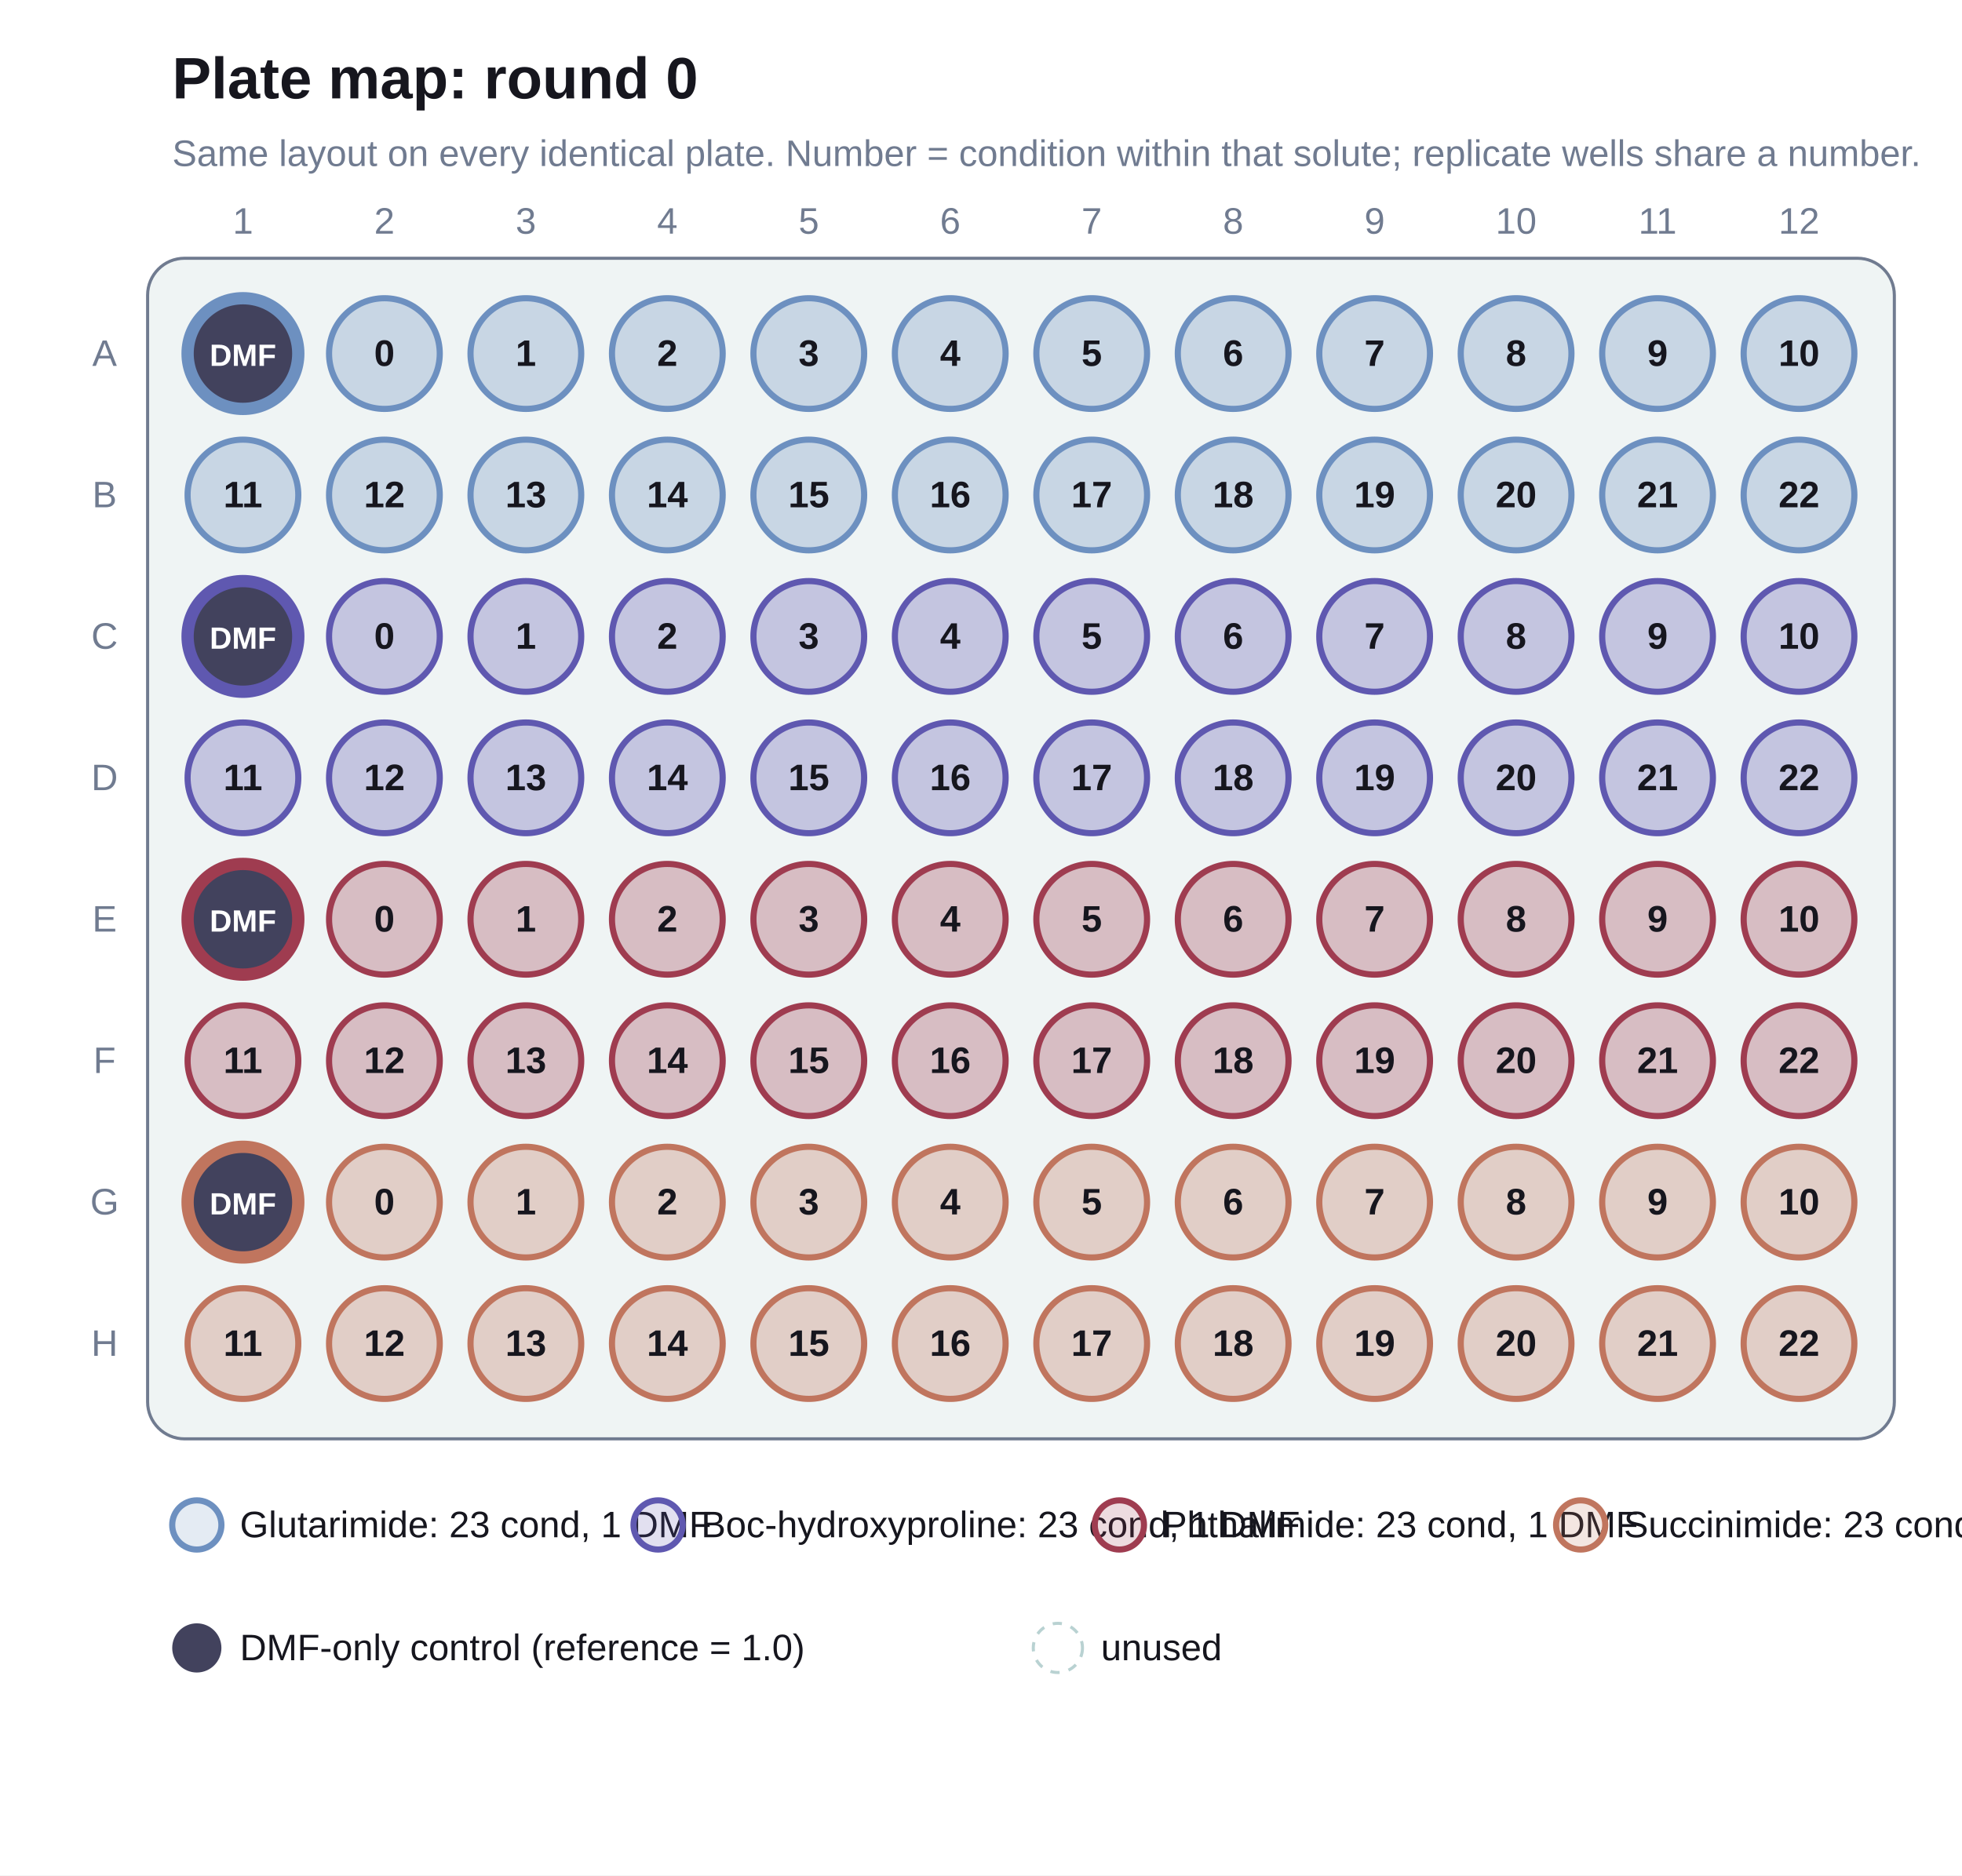
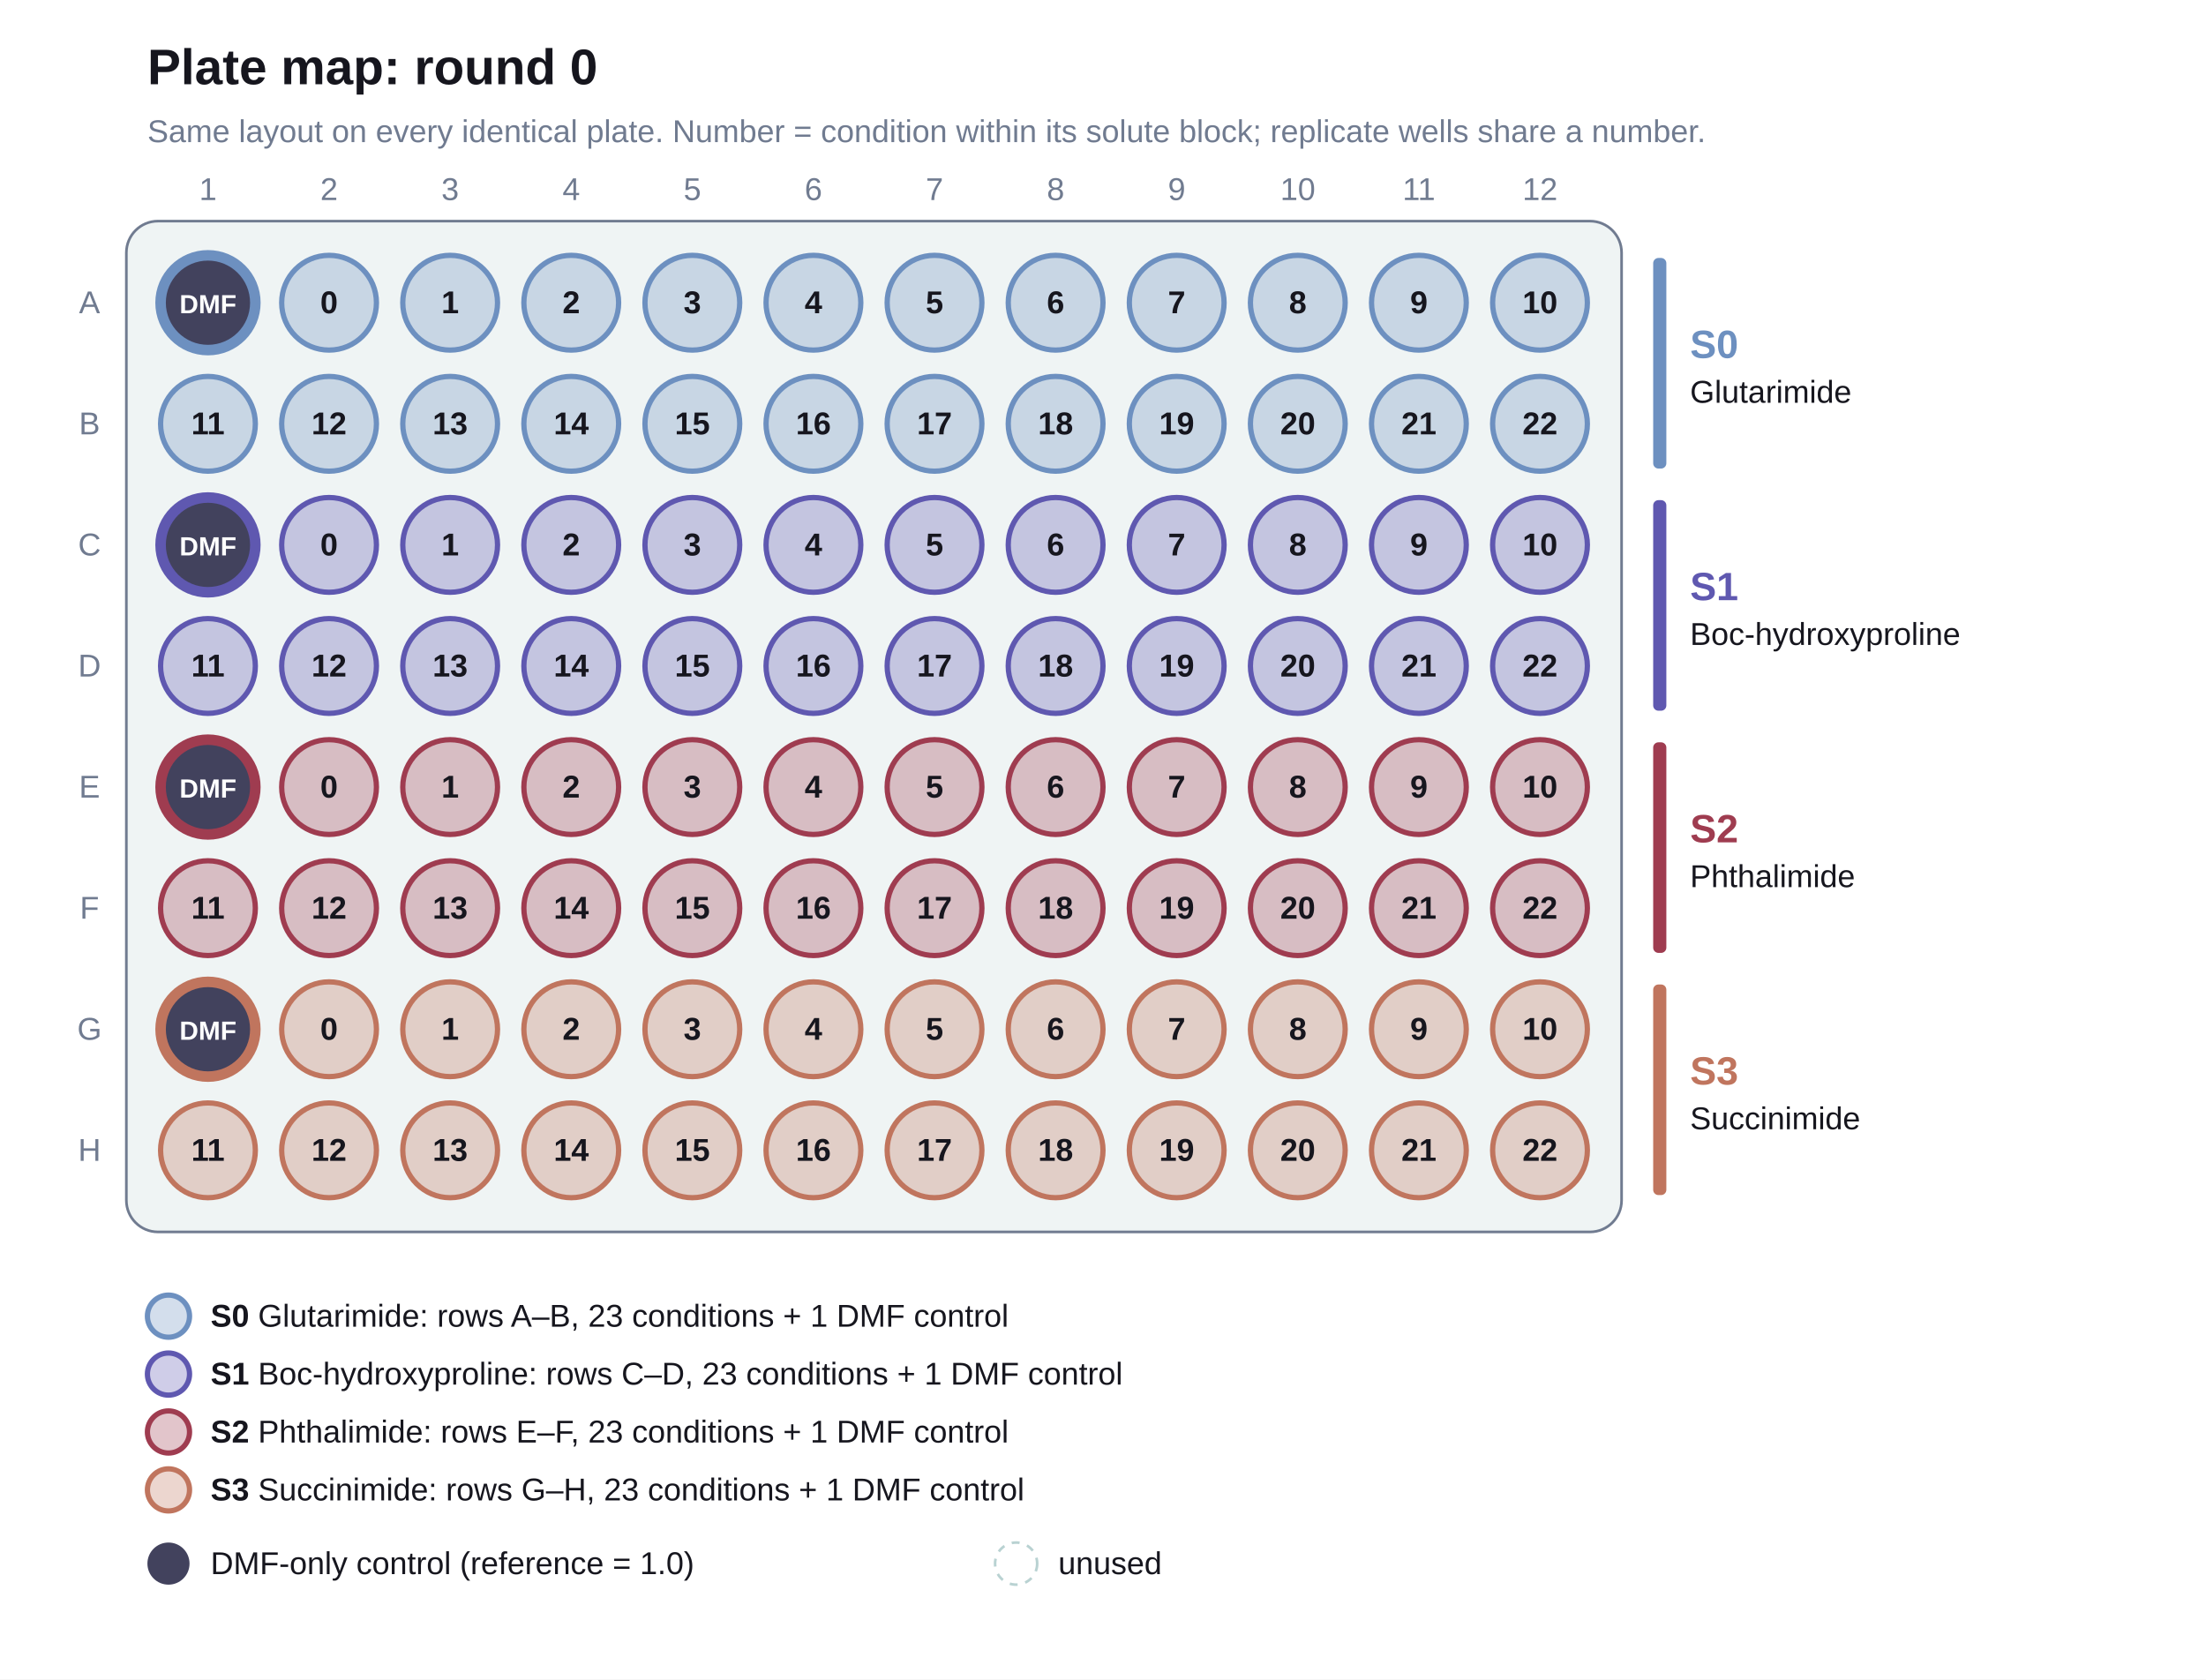
- <svg xmlns="http://www.w3.org/2000/svg" viewBox="0 0 638 610" width="638" height="610" font-family="Arial">
-   <rect width="638" height="610" fill="#fff" />
-   <text x="56" y="32" font-size="19" font-weight="bold" fill="#16161e">Plate map: round 0</text>
-   <text x="56" y="54" font-size="12" fill="#707b90">Same layout on every identical plate. Number = condition within that solute; replicate wells share a number.</text>
+ <svg xmlns="http://www.w3.org/2000/svg" viewBox="0 0 838 638" width="838" height="638" font-family="Arial">
+   <rect width="838" height="638" fill="#ffffff" />
+   <text x="56" y="32" font-size="19" fill="#16161e" text-anchor="start" font-weight="bold">Plate map: round 0</text>
+   <text x="56" y="54" font-size="12" fill="#707b90" text-anchor="start">Same layout on every identical plate. Number = condition within its solute block; replicate wells share a number.</text>
  <rect x="48" y="84" width="568" height="384" rx="12" fill="#eff4f4" stroke="#707b90" />
-   <text x="79.0" y="76" text-anchor="middle" font-size="12" fill="#707b90">1</text>
-   <text x="125.0" y="76" text-anchor="middle" font-size="12" fill="#707b90">2</text>
-   <text x="171.0" y="76" text-anchor="middle" font-size="12" fill="#707b90">3</text>
-   <text x="217.0" y="76" text-anchor="middle" font-size="12" fill="#707b90">4</text>
-   <text x="263.0" y="76" text-anchor="middle" font-size="12" fill="#707b90">5</text>
-   <text x="309.0" y="76" text-anchor="middle" font-size="12" fill="#707b90">6</text>
-   <text x="355.0" y="76" text-anchor="middle" font-size="12" fill="#707b90">7</text>
-   <text x="401.0" y="76" text-anchor="middle" font-size="12" fill="#707b90">8</text>
-   <text x="447.0" y="76" text-anchor="middle" font-size="12" fill="#707b90">9</text>
-   <text x="493.0" y="76" text-anchor="middle" font-size="12" fill="#707b90">10</text>
-   <text x="539.0" y="76" text-anchor="middle" font-size="12" fill="#707b90">11</text>
-   <text x="585.0" y="76" text-anchor="middle" font-size="12" fill="#707b90">12</text>
-   <text x="34" y="119.0" text-anchor="middle" font-size="12" fill="#707b90">A</text>
+   <text x="79.0" y="76" font-size="12" fill="#707b90" text-anchor="middle">1</text>
+   <text x="125.0" y="76" font-size="12" fill="#707b90" text-anchor="middle">2</text>
+   <text x="171.0" y="76" font-size="12" fill="#707b90" text-anchor="middle">3</text>
+   <text x="217.0" y="76" font-size="12" fill="#707b90" text-anchor="middle">4</text>
+   <text x="263.0" y="76" font-size="12" fill="#707b90" text-anchor="middle">5</text>
+   <text x="309.0" y="76" font-size="12" fill="#707b90" text-anchor="middle">6</text>
+   <text x="355.0" y="76" font-size="12" fill="#707b90" text-anchor="middle">7</text>
+   <text x="401.0" y="76" font-size="12" fill="#707b90" text-anchor="middle">8</text>
+   <text x="447.0" y="76" font-size="12" fill="#707b90" text-anchor="middle">9</text>
+   <text x="493.0" y="76" font-size="12" fill="#707b90" text-anchor="middle">10</text>
+   <text x="539.0" y="76" font-size="12" fill="#707b90" text-anchor="middle">11</text>
+   <text x="585.0" y="76" font-size="12" fill="#707b90" text-anchor="middle">12</text>
+   <text x="34" y="119.0" font-size="12" fill="#707b90" text-anchor="middle">A</text>
  <circle cx="79.0" cy="115.0" r="18" fill="#42425d" stroke="#6d90c0" stroke-width="4" />
-   <text x="79.0" y="119.0" text-anchor="middle" font-size="10" font-weight="bold" fill="#fff">DMF</text>
+   <text x="79.0" y="119.0" font-size="10" fill="#ffffff" text-anchor="middle" font-weight="bold">DMF</text>
  <circle cx="125.0" cy="115.0" r="18" fill="#6d90c0" fill-opacity="0.3" stroke="#6d90c0" stroke-width="2" />
-   <text x="125.0" y="119.0" text-anchor="middle" font-size="12" font-weight="bold" fill="#16161e">0</text>
+   <text x="125.0" y="119.0" font-size="12" fill="#16161e" text-anchor="middle" font-weight="bold">0</text>
  <circle cx="171.0" cy="115.0" r="18" fill="#6d90c0" fill-opacity="0.3" stroke="#6d90c0" stroke-width="2" />
-   <text x="171.0" y="119.0" text-anchor="middle" font-size="12" font-weight="bold" fill="#16161e">1</text>
+   <text x="171.0" y="119.0" font-size="12" fill="#16161e" text-anchor="middle" font-weight="bold">1</text>
  <circle cx="217.0" cy="115.0" r="18" fill="#6d90c0" fill-opacity="0.3" stroke="#6d90c0" stroke-width="2" />
-   <text x="217.0" y="119.0" text-anchor="middle" font-size="12" font-weight="bold" fill="#16161e">2</text>
+   <text x="217.0" y="119.0" font-size="12" fill="#16161e" text-anchor="middle" font-weight="bold">2</text>
  <circle cx="263.0" cy="115.0" r="18" fill="#6d90c0" fill-opacity="0.3" stroke="#6d90c0" stroke-width="2" />
-   <text x="263.0" y="119.0" text-anchor="middle" font-size="12" font-weight="bold" fill="#16161e">3</text>
+   <text x="263.0" y="119.0" font-size="12" fill="#16161e" text-anchor="middle" font-weight="bold">3</text>
  <circle cx="309.0" cy="115.0" r="18" fill="#6d90c0" fill-opacity="0.3" stroke="#6d90c0" stroke-width="2" />
-   <text x="309.0" y="119.0" text-anchor="middle" font-size="12" font-weight="bold" fill="#16161e">4</text>
+   <text x="309.0" y="119.0" font-size="12" fill="#16161e" text-anchor="middle" font-weight="bold">4</text>
  <circle cx="355.0" cy="115.0" r="18" fill="#6d90c0" fill-opacity="0.3" stroke="#6d90c0" stroke-width="2" />
-   <text x="355.0" y="119.0" text-anchor="middle" font-size="12" font-weight="bold" fill="#16161e">5</text>
+   <text x="355.0" y="119.0" font-size="12" fill="#16161e" text-anchor="middle" font-weight="bold">5</text>
  <circle cx="401.0" cy="115.0" r="18" fill="#6d90c0" fill-opacity="0.3" stroke="#6d90c0" stroke-width="2" />
-   <text x="401.0" y="119.0" text-anchor="middle" font-size="12" font-weight="bold" fill="#16161e">6</text>
+   <text x="401.0" y="119.0" font-size="12" fill="#16161e" text-anchor="middle" font-weight="bold">6</text>
  <circle cx="447.0" cy="115.0" r="18" fill="#6d90c0" fill-opacity="0.3" stroke="#6d90c0" stroke-width="2" />
-   <text x="447.0" y="119.0" text-anchor="middle" font-size="12" font-weight="bold" fill="#16161e">7</text>
+   <text x="447.0" y="119.0" font-size="12" fill="#16161e" text-anchor="middle" font-weight="bold">7</text>
  <circle cx="493.0" cy="115.0" r="18" fill="#6d90c0" fill-opacity="0.3" stroke="#6d90c0" stroke-width="2" />
-   <text x="493.0" y="119.0" text-anchor="middle" font-size="12" font-weight="bold" fill="#16161e">8</text>
+   <text x="493.0" y="119.0" font-size="12" fill="#16161e" text-anchor="middle" font-weight="bold">8</text>
  <circle cx="539.0" cy="115.0" r="18" fill="#6d90c0" fill-opacity="0.3" stroke="#6d90c0" stroke-width="2" />
-   <text x="539.0" y="119.0" text-anchor="middle" font-size="12" font-weight="bold" fill="#16161e">9</text>
+   <text x="539.0" y="119.0" font-size="12" fill="#16161e" text-anchor="middle" font-weight="bold">9</text>
  <circle cx="585.0" cy="115.0" r="18" fill="#6d90c0" fill-opacity="0.3" stroke="#6d90c0" stroke-width="2" />
-   <text x="585.0" y="119.0" text-anchor="middle" font-size="12" font-weight="bold" fill="#16161e">10</text>
-   <text x="34" y="165.0" text-anchor="middle" font-size="12" fill="#707b90">B</text>
+   <text x="585.0" y="119.0" font-size="12" fill="#16161e" text-anchor="middle" font-weight="bold">10</text>
+   <text x="34" y="165.0" font-size="12" fill="#707b90" text-anchor="middle">B</text>
  <circle cx="79.0" cy="161.0" r="18" fill="#6d90c0" fill-opacity="0.3" stroke="#6d90c0" stroke-width="2" />
-   <text x="79.0" y="165.0" text-anchor="middle" font-size="12" font-weight="bold" fill="#16161e">11</text>
+   <text x="79.0" y="165.0" font-size="12" fill="#16161e" text-anchor="middle" font-weight="bold">11</text>
  <circle cx="125.0" cy="161.0" r="18" fill="#6d90c0" fill-opacity="0.3" stroke="#6d90c0" stroke-width="2" />
-   <text x="125.0" y="165.0" text-anchor="middle" font-size="12" font-weight="bold" fill="#16161e">12</text>
+   <text x="125.0" y="165.0" font-size="12" fill="#16161e" text-anchor="middle" font-weight="bold">12</text>
  <circle cx="171.0" cy="161.0" r="18" fill="#6d90c0" fill-opacity="0.3" stroke="#6d90c0" stroke-width="2" />
-   <text x="171.0" y="165.0" text-anchor="middle" font-size="12" font-weight="bold" fill="#16161e">13</text>
+   <text x="171.0" y="165.0" font-size="12" fill="#16161e" text-anchor="middle" font-weight="bold">13</text>
  <circle cx="217.0" cy="161.0" r="18" fill="#6d90c0" fill-opacity="0.3" stroke="#6d90c0" stroke-width="2" />
-   <text x="217.0" y="165.0" text-anchor="middle" font-size="12" font-weight="bold" fill="#16161e">14</text>
+   <text x="217.0" y="165.0" font-size="12" fill="#16161e" text-anchor="middle" font-weight="bold">14</text>
  <circle cx="263.0" cy="161.0" r="18" fill="#6d90c0" fill-opacity="0.3" stroke="#6d90c0" stroke-width="2" />
-   <text x="263.0" y="165.0" text-anchor="middle" font-size="12" font-weight="bold" fill="#16161e">15</text>
+   <text x="263.0" y="165.0" font-size="12" fill="#16161e" text-anchor="middle" font-weight="bold">15</text>
  <circle cx="309.0" cy="161.0" r="18" fill="#6d90c0" fill-opacity="0.3" stroke="#6d90c0" stroke-width="2" />
-   <text x="309.0" y="165.0" text-anchor="middle" font-size="12" font-weight="bold" fill="#16161e">16</text>
+   <text x="309.0" y="165.0" font-size="12" fill="#16161e" text-anchor="middle" font-weight="bold">16</text>
  <circle cx="355.0" cy="161.0" r="18" fill="#6d90c0" fill-opacity="0.3" stroke="#6d90c0" stroke-width="2" />
-   <text x="355.0" y="165.0" text-anchor="middle" font-size="12" font-weight="bold" fill="#16161e">17</text>
+   <text x="355.0" y="165.0" font-size="12" fill="#16161e" text-anchor="middle" font-weight="bold">17</text>
  <circle cx="401.0" cy="161.0" r="18" fill="#6d90c0" fill-opacity="0.3" stroke="#6d90c0" stroke-width="2" />
-   <text x="401.0" y="165.0" text-anchor="middle" font-size="12" font-weight="bold" fill="#16161e">18</text>
+   <text x="401.0" y="165.0" font-size="12" fill="#16161e" text-anchor="middle" font-weight="bold">18</text>
  <circle cx="447.0" cy="161.0" r="18" fill="#6d90c0" fill-opacity="0.3" stroke="#6d90c0" stroke-width="2" />
-   <text x="447.0" y="165.0" text-anchor="middle" font-size="12" font-weight="bold" fill="#16161e">19</text>
+   <text x="447.0" y="165.0" font-size="12" fill="#16161e" text-anchor="middle" font-weight="bold">19</text>
  <circle cx="493.0" cy="161.0" r="18" fill="#6d90c0" fill-opacity="0.3" stroke="#6d90c0" stroke-width="2" />
-   <text x="493.0" y="165.0" text-anchor="middle" font-size="12" font-weight="bold" fill="#16161e">20</text>
+   <text x="493.0" y="165.0" font-size="12" fill="#16161e" text-anchor="middle" font-weight="bold">20</text>
  <circle cx="539.0" cy="161.0" r="18" fill="#6d90c0" fill-opacity="0.3" stroke="#6d90c0" stroke-width="2" />
-   <text x="539.0" y="165.0" text-anchor="middle" font-size="12" font-weight="bold" fill="#16161e">21</text>
+   <text x="539.0" y="165.0" font-size="12" fill="#16161e" text-anchor="middle" font-weight="bold">21</text>
  <circle cx="585.0" cy="161.0" r="18" fill="#6d90c0" fill-opacity="0.3" stroke="#6d90c0" stroke-width="2" />
-   <text x="585.0" y="165.0" text-anchor="middle" font-size="12" font-weight="bold" fill="#16161e">22</text>
-   <text x="34" y="211.0" text-anchor="middle" font-size="12" fill="#707b90">C</text>
+   <text x="585.0" y="165.0" font-size="12" fill="#16161e" text-anchor="middle" font-weight="bold">22</text>
+   <text x="34" y="211.0" font-size="12" fill="#707b90" text-anchor="middle">C</text>
  <circle cx="79.0" cy="207.0" r="18" fill="#42425d" stroke="#5f58b0" stroke-width="4" />
-   <text x="79.0" y="211.0" text-anchor="middle" font-size="10" font-weight="bold" fill="#fff">DMF</text>
+   <text x="79.0" y="211.0" font-size="10" fill="#ffffff" text-anchor="middle" font-weight="bold">DMF</text>
  <circle cx="125.0" cy="207.0" r="18" fill="#5f58b0" fill-opacity="0.3" stroke="#5f58b0" stroke-width="2" />
-   <text x="125.0" y="211.0" text-anchor="middle" font-size="12" font-weight="bold" fill="#16161e">0</text>
+   <text x="125.0" y="211.0" font-size="12" fill="#16161e" text-anchor="middle" font-weight="bold">0</text>
  <circle cx="171.0" cy="207.0" r="18" fill="#5f58b0" fill-opacity="0.3" stroke="#5f58b0" stroke-width="2" />
-   <text x="171.0" y="211.0" text-anchor="middle" font-size="12" font-weight="bold" fill="#16161e">1</text>
+   <text x="171.0" y="211.0" font-size="12" fill="#16161e" text-anchor="middle" font-weight="bold">1</text>
  <circle cx="217.0" cy="207.0" r="18" fill="#5f58b0" fill-opacity="0.3" stroke="#5f58b0" stroke-width="2" />
-   <text x="217.0" y="211.0" text-anchor="middle" font-size="12" font-weight="bold" fill="#16161e">2</text>
+   <text x="217.0" y="211.0" font-size="12" fill="#16161e" text-anchor="middle" font-weight="bold">2</text>
  <circle cx="263.0" cy="207.0" r="18" fill="#5f58b0" fill-opacity="0.3" stroke="#5f58b0" stroke-width="2" />
-   <text x="263.0" y="211.0" text-anchor="middle" font-size="12" font-weight="bold" fill="#16161e">3</text>
+   <text x="263.0" y="211.0" font-size="12" fill="#16161e" text-anchor="middle" font-weight="bold">3</text>
  <circle cx="309.0" cy="207.0" r="18" fill="#5f58b0" fill-opacity="0.3" stroke="#5f58b0" stroke-width="2" />
-   <text x="309.0" y="211.0" text-anchor="middle" font-size="12" font-weight="bold" fill="#16161e">4</text>
+   <text x="309.0" y="211.0" font-size="12" fill="#16161e" text-anchor="middle" font-weight="bold">4</text>
  <circle cx="355.0" cy="207.0" r="18" fill="#5f58b0" fill-opacity="0.3" stroke="#5f58b0" stroke-width="2" />
-   <text x="355.0" y="211.0" text-anchor="middle" font-size="12" font-weight="bold" fill="#16161e">5</text>
+   <text x="355.0" y="211.0" font-size="12" fill="#16161e" text-anchor="middle" font-weight="bold">5</text>
  <circle cx="401.0" cy="207.0" r="18" fill="#5f58b0" fill-opacity="0.3" stroke="#5f58b0" stroke-width="2" />
-   <text x="401.0" y="211.0" text-anchor="middle" font-size="12" font-weight="bold" fill="#16161e">6</text>
+   <text x="401.0" y="211.0" font-size="12" fill="#16161e" text-anchor="middle" font-weight="bold">6</text>
  <circle cx="447.0" cy="207.0" r="18" fill="#5f58b0" fill-opacity="0.3" stroke="#5f58b0" stroke-width="2" />
-   <text x="447.0" y="211.0" text-anchor="middle" font-size="12" font-weight="bold" fill="#16161e">7</text>
+   <text x="447.0" y="211.0" font-size="12" fill="#16161e" text-anchor="middle" font-weight="bold">7</text>
  <circle cx="493.0" cy="207.0" r="18" fill="#5f58b0" fill-opacity="0.3" stroke="#5f58b0" stroke-width="2" />
-   <text x="493.0" y="211.0" text-anchor="middle" font-size="12" font-weight="bold" fill="#16161e">8</text>
+   <text x="493.0" y="211.0" font-size="12" fill="#16161e" text-anchor="middle" font-weight="bold">8</text>
  <circle cx="539.0" cy="207.0" r="18" fill="#5f58b0" fill-opacity="0.3" stroke="#5f58b0" stroke-width="2" />
-   <text x="539.0" y="211.0" text-anchor="middle" font-size="12" font-weight="bold" fill="#16161e">9</text>
+   <text x="539.0" y="211.0" font-size="12" fill="#16161e" text-anchor="middle" font-weight="bold">9</text>
  <circle cx="585.0" cy="207.0" r="18" fill="#5f58b0" fill-opacity="0.3" stroke="#5f58b0" stroke-width="2" />
-   <text x="585.0" y="211.0" text-anchor="middle" font-size="12" font-weight="bold" fill="#16161e">10</text>
-   <text x="34" y="257.0" text-anchor="middle" font-size="12" fill="#707b90">D</text>
+   <text x="585.0" y="211.0" font-size="12" fill="#16161e" text-anchor="middle" font-weight="bold">10</text>
+   <text x="34" y="257.0" font-size="12" fill="#707b90" text-anchor="middle">D</text>
  <circle cx="79.0" cy="253.0" r="18" fill="#5f58b0" fill-opacity="0.3" stroke="#5f58b0" stroke-width="2" />
-   <text x="79.0" y="257.0" text-anchor="middle" font-size="12" font-weight="bold" fill="#16161e">11</text>
+   <text x="79.0" y="257.0" font-size="12" fill="#16161e" text-anchor="middle" font-weight="bold">11</text>
  <circle cx="125.0" cy="253.0" r="18" fill="#5f58b0" fill-opacity="0.3" stroke="#5f58b0" stroke-width="2" />
-   <text x="125.0" y="257.0" text-anchor="middle" font-size="12" font-weight="bold" fill="#16161e">12</text>
+   <text x="125.0" y="257.0" font-size="12" fill="#16161e" text-anchor="middle" font-weight="bold">12</text>
  <circle cx="171.0" cy="253.0" r="18" fill="#5f58b0" fill-opacity="0.3" stroke="#5f58b0" stroke-width="2" />
-   <text x="171.0" y="257.0" text-anchor="middle" font-size="12" font-weight="bold" fill="#16161e">13</text>
+   <text x="171.0" y="257.0" font-size="12" fill="#16161e" text-anchor="middle" font-weight="bold">13</text>
  <circle cx="217.0" cy="253.0" r="18" fill="#5f58b0" fill-opacity="0.3" stroke="#5f58b0" stroke-width="2" />
-   <text x="217.0" y="257.0" text-anchor="middle" font-size="12" font-weight="bold" fill="#16161e">14</text>
+   <text x="217.0" y="257.0" font-size="12" fill="#16161e" text-anchor="middle" font-weight="bold">14</text>
  <circle cx="263.0" cy="253.0" r="18" fill="#5f58b0" fill-opacity="0.3" stroke="#5f58b0" stroke-width="2" />
-   <text x="263.0" y="257.0" text-anchor="middle" font-size="12" font-weight="bold" fill="#16161e">15</text>
+   <text x="263.0" y="257.0" font-size="12" fill="#16161e" text-anchor="middle" font-weight="bold">15</text>
  <circle cx="309.0" cy="253.0" r="18" fill="#5f58b0" fill-opacity="0.3" stroke="#5f58b0" stroke-width="2" />
-   <text x="309.0" y="257.0" text-anchor="middle" font-size="12" font-weight="bold" fill="#16161e">16</text>
+   <text x="309.0" y="257.0" font-size="12" fill="#16161e" text-anchor="middle" font-weight="bold">16</text>
  <circle cx="355.0" cy="253.0" r="18" fill="#5f58b0" fill-opacity="0.3" stroke="#5f58b0" stroke-width="2" />
-   <text x="355.0" y="257.0" text-anchor="middle" font-size="12" font-weight="bold" fill="#16161e">17</text>
+   <text x="355.0" y="257.0" font-size="12" fill="#16161e" text-anchor="middle" font-weight="bold">17</text>
  <circle cx="401.0" cy="253.0" r="18" fill="#5f58b0" fill-opacity="0.3" stroke="#5f58b0" stroke-width="2" />
-   <text x="401.0" y="257.0" text-anchor="middle" font-size="12" font-weight="bold" fill="#16161e">18</text>
+   <text x="401.0" y="257.0" font-size="12" fill="#16161e" text-anchor="middle" font-weight="bold">18</text>
  <circle cx="447.0" cy="253.0" r="18" fill="#5f58b0" fill-opacity="0.3" stroke="#5f58b0" stroke-width="2" />
-   <text x="447.0" y="257.0" text-anchor="middle" font-size="12" font-weight="bold" fill="#16161e">19</text>
+   <text x="447.0" y="257.0" font-size="12" fill="#16161e" text-anchor="middle" font-weight="bold">19</text>
  <circle cx="493.0" cy="253.0" r="18" fill="#5f58b0" fill-opacity="0.3" stroke="#5f58b0" stroke-width="2" />
-   <text x="493.0" y="257.0" text-anchor="middle" font-size="12" font-weight="bold" fill="#16161e">20</text>
+   <text x="493.0" y="257.0" font-size="12" fill="#16161e" text-anchor="middle" font-weight="bold">20</text>
  <circle cx="539.0" cy="253.0" r="18" fill="#5f58b0" fill-opacity="0.3" stroke="#5f58b0" stroke-width="2" />
-   <text x="539.0" y="257.0" text-anchor="middle" font-size="12" font-weight="bold" fill="#16161e">21</text>
+   <text x="539.0" y="257.0" font-size="12" fill="#16161e" text-anchor="middle" font-weight="bold">21</text>
  <circle cx="585.0" cy="253.0" r="18" fill="#5f58b0" fill-opacity="0.3" stroke="#5f58b0" stroke-width="2" />
-   <text x="585.0" y="257.0" text-anchor="middle" font-size="12" font-weight="bold" fill="#16161e">22</text>
-   <text x="34" y="303.0" text-anchor="middle" font-size="12" fill="#707b90">E</text>
+   <text x="585.0" y="257.0" font-size="12" fill="#16161e" text-anchor="middle" font-weight="bold">22</text>
+   <text x="34" y="303.0" font-size="12" fill="#707b90" text-anchor="middle">E</text>
  <circle cx="79.0" cy="299.0" r="18" fill="#42425d" stroke="#9f3c50" stroke-width="4" />
-   <text x="79.0" y="303.0" text-anchor="middle" font-size="10" font-weight="bold" fill="#fff">DMF</text>
+   <text x="79.0" y="303.0" font-size="10" fill="#ffffff" text-anchor="middle" font-weight="bold">DMF</text>
  <circle cx="125.0" cy="299.0" r="18" fill="#9f3c50" fill-opacity="0.3" stroke="#9f3c50" stroke-width="2" />
-   <text x="125.0" y="303.0" text-anchor="middle" font-size="12" font-weight="bold" fill="#16161e">0</text>
+   <text x="125.0" y="303.0" font-size="12" fill="#16161e" text-anchor="middle" font-weight="bold">0</text>
  <circle cx="171.0" cy="299.0" r="18" fill="#9f3c50" fill-opacity="0.3" stroke="#9f3c50" stroke-width="2" />
-   <text x="171.0" y="303.0" text-anchor="middle" font-size="12" font-weight="bold" fill="#16161e">1</text>
+   <text x="171.0" y="303.0" font-size="12" fill="#16161e" text-anchor="middle" font-weight="bold">1</text>
  <circle cx="217.0" cy="299.0" r="18" fill="#9f3c50" fill-opacity="0.3" stroke="#9f3c50" stroke-width="2" />
-   <text x="217.0" y="303.0" text-anchor="middle" font-size="12" font-weight="bold" fill="#16161e">2</text>
+   <text x="217.0" y="303.0" font-size="12" fill="#16161e" text-anchor="middle" font-weight="bold">2</text>
  <circle cx="263.0" cy="299.0" r="18" fill="#9f3c50" fill-opacity="0.3" stroke="#9f3c50" stroke-width="2" />
-   <text x="263.0" y="303.0" text-anchor="middle" font-size="12" font-weight="bold" fill="#16161e">3</text>
+   <text x="263.0" y="303.0" font-size="12" fill="#16161e" text-anchor="middle" font-weight="bold">3</text>
  <circle cx="309.0" cy="299.0" r="18" fill="#9f3c50" fill-opacity="0.3" stroke="#9f3c50" stroke-width="2" />
-   <text x="309.0" y="303.0" text-anchor="middle" font-size="12" font-weight="bold" fill="#16161e">4</text>
+   <text x="309.0" y="303.0" font-size="12" fill="#16161e" text-anchor="middle" font-weight="bold">4</text>
  <circle cx="355.0" cy="299.0" r="18" fill="#9f3c50" fill-opacity="0.3" stroke="#9f3c50" stroke-width="2" />
-   <text x="355.0" y="303.0" text-anchor="middle" font-size="12" font-weight="bold" fill="#16161e">5</text>
+   <text x="355.0" y="303.0" font-size="12" fill="#16161e" text-anchor="middle" font-weight="bold">5</text>
  <circle cx="401.0" cy="299.0" r="18" fill="#9f3c50" fill-opacity="0.3" stroke="#9f3c50" stroke-width="2" />
-   <text x="401.0" y="303.0" text-anchor="middle" font-size="12" font-weight="bold" fill="#16161e">6</text>
+   <text x="401.0" y="303.0" font-size="12" fill="#16161e" text-anchor="middle" font-weight="bold">6</text>
  <circle cx="447.0" cy="299.0" r="18" fill="#9f3c50" fill-opacity="0.3" stroke="#9f3c50" stroke-width="2" />
-   <text x="447.0" y="303.0" text-anchor="middle" font-size="12" font-weight="bold" fill="#16161e">7</text>
+   <text x="447.0" y="303.0" font-size="12" fill="#16161e" text-anchor="middle" font-weight="bold">7</text>
  <circle cx="493.0" cy="299.0" r="18" fill="#9f3c50" fill-opacity="0.3" stroke="#9f3c50" stroke-width="2" />
-   <text x="493.0" y="303.0" text-anchor="middle" font-size="12" font-weight="bold" fill="#16161e">8</text>
+   <text x="493.0" y="303.0" font-size="12" fill="#16161e" text-anchor="middle" font-weight="bold">8</text>
  <circle cx="539.0" cy="299.0" r="18" fill="#9f3c50" fill-opacity="0.3" stroke="#9f3c50" stroke-width="2" />
-   <text x="539.0" y="303.0" text-anchor="middle" font-size="12" font-weight="bold" fill="#16161e">9</text>
+   <text x="539.0" y="303.0" font-size="12" fill="#16161e" text-anchor="middle" font-weight="bold">9</text>
  <circle cx="585.0" cy="299.0" r="18" fill="#9f3c50" fill-opacity="0.3" stroke="#9f3c50" stroke-width="2" />
-   <text x="585.0" y="303.0" text-anchor="middle" font-size="12" font-weight="bold" fill="#16161e">10</text>
-   <text x="34" y="349.0" text-anchor="middle" font-size="12" fill="#707b90">F</text>
+   <text x="585.0" y="303.0" font-size="12" fill="#16161e" text-anchor="middle" font-weight="bold">10</text>
+   <text x="34" y="349.0" font-size="12" fill="#707b90" text-anchor="middle">F</text>
  <circle cx="79.0" cy="345.0" r="18" fill="#9f3c50" fill-opacity="0.3" stroke="#9f3c50" stroke-width="2" />
-   <text x="79.0" y="349.0" text-anchor="middle" font-size="12" font-weight="bold" fill="#16161e">11</text>
+   <text x="79.0" y="349.0" font-size="12" fill="#16161e" text-anchor="middle" font-weight="bold">11</text>
  <circle cx="125.0" cy="345.0" r="18" fill="#9f3c50" fill-opacity="0.3" stroke="#9f3c50" stroke-width="2" />
-   <text x="125.0" y="349.0" text-anchor="middle" font-size="12" font-weight="bold" fill="#16161e">12</text>
+   <text x="125.0" y="349.0" font-size="12" fill="#16161e" text-anchor="middle" font-weight="bold">12</text>
  <circle cx="171.0" cy="345.0" r="18" fill="#9f3c50" fill-opacity="0.3" stroke="#9f3c50" stroke-width="2" />
-   <text x="171.0" y="349.0" text-anchor="middle" font-size="12" font-weight="bold" fill="#16161e">13</text>
+   <text x="171.0" y="349.0" font-size="12" fill="#16161e" text-anchor="middle" font-weight="bold">13</text>
  <circle cx="217.0" cy="345.0" r="18" fill="#9f3c50" fill-opacity="0.3" stroke="#9f3c50" stroke-width="2" />
-   <text x="217.0" y="349.0" text-anchor="middle" font-size="12" font-weight="bold" fill="#16161e">14</text>
+   <text x="217.0" y="349.0" font-size="12" fill="#16161e" text-anchor="middle" font-weight="bold">14</text>
  <circle cx="263.0" cy="345.0" r="18" fill="#9f3c50" fill-opacity="0.3" stroke="#9f3c50" stroke-width="2" />
-   <text x="263.0" y="349.0" text-anchor="middle" font-size="12" font-weight="bold" fill="#16161e">15</text>
+   <text x="263.0" y="349.0" font-size="12" fill="#16161e" text-anchor="middle" font-weight="bold">15</text>
  <circle cx="309.0" cy="345.0" r="18" fill="#9f3c50" fill-opacity="0.3" stroke="#9f3c50" stroke-width="2" />
-   <text x="309.0" y="349.0" text-anchor="middle" font-size="12" font-weight="bold" fill="#16161e">16</text>
+   <text x="309.0" y="349.0" font-size="12" fill="#16161e" text-anchor="middle" font-weight="bold">16</text>
  <circle cx="355.0" cy="345.0" r="18" fill="#9f3c50" fill-opacity="0.3" stroke="#9f3c50" stroke-width="2" />
-   <text x="355.0" y="349.0" text-anchor="middle" font-size="12" font-weight="bold" fill="#16161e">17</text>
+   <text x="355.0" y="349.0" font-size="12" fill="#16161e" text-anchor="middle" font-weight="bold">17</text>
  <circle cx="401.0" cy="345.0" r="18" fill="#9f3c50" fill-opacity="0.3" stroke="#9f3c50" stroke-width="2" />
-   <text x="401.0" y="349.0" text-anchor="middle" font-size="12" font-weight="bold" fill="#16161e">18</text>
+   <text x="401.0" y="349.0" font-size="12" fill="#16161e" text-anchor="middle" font-weight="bold">18</text>
  <circle cx="447.0" cy="345.0" r="18" fill="#9f3c50" fill-opacity="0.3" stroke="#9f3c50" stroke-width="2" />
-   <text x="447.0" y="349.0" text-anchor="middle" font-size="12" font-weight="bold" fill="#16161e">19</text>
+   <text x="447.0" y="349.0" font-size="12" fill="#16161e" text-anchor="middle" font-weight="bold">19</text>
  <circle cx="493.0" cy="345.0" r="18" fill="#9f3c50" fill-opacity="0.3" stroke="#9f3c50" stroke-width="2" />
-   <text x="493.0" y="349.0" text-anchor="middle" font-size="12" font-weight="bold" fill="#16161e">20</text>
+   <text x="493.0" y="349.0" font-size="12" fill="#16161e" text-anchor="middle" font-weight="bold">20</text>
  <circle cx="539.0" cy="345.0" r="18" fill="#9f3c50" fill-opacity="0.3" stroke="#9f3c50" stroke-width="2" />
-   <text x="539.0" y="349.0" text-anchor="middle" font-size="12" font-weight="bold" fill="#16161e">21</text>
+   <text x="539.0" y="349.0" font-size="12" fill="#16161e" text-anchor="middle" font-weight="bold">21</text>
  <circle cx="585.0" cy="345.0" r="18" fill="#9f3c50" fill-opacity="0.3" stroke="#9f3c50" stroke-width="2" />
-   <text x="585.0" y="349.0" text-anchor="middle" font-size="12" font-weight="bold" fill="#16161e">22</text>
-   <text x="34" y="395.0" text-anchor="middle" font-size="12" fill="#707b90">G</text>
+   <text x="585.0" y="349.0" font-size="12" fill="#16161e" text-anchor="middle" font-weight="bold">22</text>
+   <text x="34" y="395.0" font-size="12" fill="#707b90" text-anchor="middle">G</text>
  <circle cx="79.0" cy="391.0" r="18" fill="#42425d" stroke="#c0755e" stroke-width="4" />
-   <text x="79.0" y="395.0" text-anchor="middle" font-size="10" font-weight="bold" fill="#fff">DMF</text>
+   <text x="79.0" y="395.0" font-size="10" fill="#ffffff" text-anchor="middle" font-weight="bold">DMF</text>
  <circle cx="125.0" cy="391.0" r="18" fill="#c0755e" fill-opacity="0.3" stroke="#c0755e" stroke-width="2" />
-   <text x="125.0" y="395.0" text-anchor="middle" font-size="12" font-weight="bold" fill="#16161e">0</text>
+   <text x="125.0" y="395.0" font-size="12" fill="#16161e" text-anchor="middle" font-weight="bold">0</text>
  <circle cx="171.0" cy="391.0" r="18" fill="#c0755e" fill-opacity="0.3" stroke="#c0755e" stroke-width="2" />
-   <text x="171.0" y="395.0" text-anchor="middle" font-size="12" font-weight="bold" fill="#16161e">1</text>
+   <text x="171.0" y="395.0" font-size="12" fill="#16161e" text-anchor="middle" font-weight="bold">1</text>
  <circle cx="217.0" cy="391.0" r="18" fill="#c0755e" fill-opacity="0.3" stroke="#c0755e" stroke-width="2" />
-   <text x="217.0" y="395.0" text-anchor="middle" font-size="12" font-weight="bold" fill="#16161e">2</text>
+   <text x="217.0" y="395.0" font-size="12" fill="#16161e" text-anchor="middle" font-weight="bold">2</text>
  <circle cx="263.0" cy="391.0" r="18" fill="#c0755e" fill-opacity="0.3" stroke="#c0755e" stroke-width="2" />
-   <text x="263.0" y="395.0" text-anchor="middle" font-size="12" font-weight="bold" fill="#16161e">3</text>
+   <text x="263.0" y="395.0" font-size="12" fill="#16161e" text-anchor="middle" font-weight="bold">3</text>
  <circle cx="309.0" cy="391.0" r="18" fill="#c0755e" fill-opacity="0.3" stroke="#c0755e" stroke-width="2" />
-   <text x="309.0" y="395.0" text-anchor="middle" font-size="12" font-weight="bold" fill="#16161e">4</text>
+   <text x="309.0" y="395.0" font-size="12" fill="#16161e" text-anchor="middle" font-weight="bold">4</text>
  <circle cx="355.0" cy="391.0" r="18" fill="#c0755e" fill-opacity="0.3" stroke="#c0755e" stroke-width="2" />
-   <text x="355.0" y="395.0" text-anchor="middle" font-size="12" font-weight="bold" fill="#16161e">5</text>
+   <text x="355.0" y="395.0" font-size="12" fill="#16161e" text-anchor="middle" font-weight="bold">5</text>
  <circle cx="401.0" cy="391.0" r="18" fill="#c0755e" fill-opacity="0.3" stroke="#c0755e" stroke-width="2" />
-   <text x="401.0" y="395.0" text-anchor="middle" font-size="12" font-weight="bold" fill="#16161e">6</text>
+   <text x="401.0" y="395.0" font-size="12" fill="#16161e" text-anchor="middle" font-weight="bold">6</text>
  <circle cx="447.0" cy="391.0" r="18" fill="#c0755e" fill-opacity="0.3" stroke="#c0755e" stroke-width="2" />
-   <text x="447.0" y="395.0" text-anchor="middle" font-size="12" font-weight="bold" fill="#16161e">7</text>
+   <text x="447.0" y="395.0" font-size="12" fill="#16161e" text-anchor="middle" font-weight="bold">7</text>
  <circle cx="493.0" cy="391.0" r="18" fill="#c0755e" fill-opacity="0.3" stroke="#c0755e" stroke-width="2" />
-   <text x="493.0" y="395.0" text-anchor="middle" font-size="12" font-weight="bold" fill="#16161e">8</text>
+   <text x="493.0" y="395.0" font-size="12" fill="#16161e" text-anchor="middle" font-weight="bold">8</text>
  <circle cx="539.0" cy="391.0" r="18" fill="#c0755e" fill-opacity="0.3" stroke="#c0755e" stroke-width="2" />
-   <text x="539.0" y="395.0" text-anchor="middle" font-size="12" font-weight="bold" fill="#16161e">9</text>
+   <text x="539.0" y="395.0" font-size="12" fill="#16161e" text-anchor="middle" font-weight="bold">9</text>
  <circle cx="585.0" cy="391.0" r="18" fill="#c0755e" fill-opacity="0.3" stroke="#c0755e" stroke-width="2" />
-   <text x="585.0" y="395.0" text-anchor="middle" font-size="12" font-weight="bold" fill="#16161e">10</text>
-   <text x="34" y="441.0" text-anchor="middle" font-size="12" fill="#707b90">H</text>
+   <text x="585.0" y="395.0" font-size="12" fill="#16161e" text-anchor="middle" font-weight="bold">10</text>
+   <text x="34" y="441.0" font-size="12" fill="#707b90" text-anchor="middle">H</text>
  <circle cx="79.0" cy="437.0" r="18" fill="#c0755e" fill-opacity="0.3" stroke="#c0755e" stroke-width="2" />
-   <text x="79.0" y="441.0" text-anchor="middle" font-size="12" font-weight="bold" fill="#16161e">11</text>
+   <text x="79.0" y="441.0" font-size="12" fill="#16161e" text-anchor="middle" font-weight="bold">11</text>
  <circle cx="125.0" cy="437.0" r="18" fill="#c0755e" fill-opacity="0.3" stroke="#c0755e" stroke-width="2" />
-   <text x="125.0" y="441.0" text-anchor="middle" font-size="12" font-weight="bold" fill="#16161e">12</text>
+   <text x="125.0" y="441.0" font-size="12" fill="#16161e" text-anchor="middle" font-weight="bold">12</text>
  <circle cx="171.0" cy="437.0" r="18" fill="#c0755e" fill-opacity="0.3" stroke="#c0755e" stroke-width="2" />
-   <text x="171.0" y="441.0" text-anchor="middle" font-size="12" font-weight="bold" fill="#16161e">13</text>
+   <text x="171.0" y="441.0" font-size="12" fill="#16161e" text-anchor="middle" font-weight="bold">13</text>
  <circle cx="217.0" cy="437.0" r="18" fill="#c0755e" fill-opacity="0.3" stroke="#c0755e" stroke-width="2" />
-   <text x="217.0" y="441.0" text-anchor="middle" font-size="12" font-weight="bold" fill="#16161e">14</text>
+   <text x="217.0" y="441.0" font-size="12" fill="#16161e" text-anchor="middle" font-weight="bold">14</text>
  <circle cx="263.0" cy="437.0" r="18" fill="#c0755e" fill-opacity="0.3" stroke="#c0755e" stroke-width="2" />
-   <text x="263.0" y="441.0" text-anchor="middle" font-size="12" font-weight="bold" fill="#16161e">15</text>
+   <text x="263.0" y="441.0" font-size="12" fill="#16161e" text-anchor="middle" font-weight="bold">15</text>
  <circle cx="309.0" cy="437.0" r="18" fill="#c0755e" fill-opacity="0.3" stroke="#c0755e" stroke-width="2" />
-   <text x="309.0" y="441.0" text-anchor="middle" font-size="12" font-weight="bold" fill="#16161e">16</text>
+   <text x="309.0" y="441.0" font-size="12" fill="#16161e" text-anchor="middle" font-weight="bold">16</text>
  <circle cx="355.0" cy="437.0" r="18" fill="#c0755e" fill-opacity="0.3" stroke="#c0755e" stroke-width="2" />
-   <text x="355.0" y="441.0" text-anchor="middle" font-size="12" font-weight="bold" fill="#16161e">17</text>
+   <text x="355.0" y="441.0" font-size="12" fill="#16161e" text-anchor="middle" font-weight="bold">17</text>
  <circle cx="401.0" cy="437.0" r="18" fill="#c0755e" fill-opacity="0.3" stroke="#c0755e" stroke-width="2" />
-   <text x="401.0" y="441.0" text-anchor="middle" font-size="12" font-weight="bold" fill="#16161e">18</text>
+   <text x="401.0" y="441.0" font-size="12" fill="#16161e" text-anchor="middle" font-weight="bold">18</text>
  <circle cx="447.0" cy="437.0" r="18" fill="#c0755e" fill-opacity="0.3" stroke="#c0755e" stroke-width="2" />
-   <text x="447.0" y="441.0" text-anchor="middle" font-size="12" font-weight="bold" fill="#16161e">19</text>
+   <text x="447.0" y="441.0" font-size="12" fill="#16161e" text-anchor="middle" font-weight="bold">19</text>
  <circle cx="493.0" cy="437.0" r="18" fill="#c0755e" fill-opacity="0.3" stroke="#c0755e" stroke-width="2" />
-   <text x="493.0" y="441.0" text-anchor="middle" font-size="12" font-weight="bold" fill="#16161e">20</text>
+   <text x="493.0" y="441.0" font-size="12" fill="#16161e" text-anchor="middle" font-weight="bold">20</text>
  <circle cx="539.0" cy="437.0" r="18" fill="#c0755e" fill-opacity="0.3" stroke="#c0755e" stroke-width="2" />
-   <text x="539.0" y="441.0" text-anchor="middle" font-size="12" font-weight="bold" fill="#16161e">21</text>
+   <text x="539.0" y="441.0" font-size="12" fill="#16161e" text-anchor="middle" font-weight="bold">21</text>
  <circle cx="585.0" cy="437.0" r="18" fill="#c0755e" fill-opacity="0.3" stroke="#c0755e" stroke-width="2" />
-   <text x="585.0" y="441.0" text-anchor="middle" font-size="12" font-weight="bold" fill="#16161e">22</text>
-   <circle cx="64" cy="496" r="8" fill="#6d90c0" fill-opacity="0.18" stroke="#6d90c0" stroke-width="2" />
-   <text x="78" y="500" font-size="12" fill="#16161e">Glutarimide: 23 cond, 1 DMF</text>
-   <circle cx="214" cy="496" r="8" fill="#5f58b0" fill-opacity="0.18" stroke="#5f58b0" stroke-width="2" />
-   <text x="228" y="500" font-size="12" fill="#16161e">Boc-hydroxyproline: 23 cond, 1 DMF</text>
-   <circle cx="364" cy="496" r="8" fill="#9f3c50" fill-opacity="0.18" stroke="#9f3c50" stroke-width="2" />
-   <text x="378" y="500" font-size="12" fill="#16161e">Phthalimide: 23 cond, 1 DMF</text>
-   <circle cx="514" cy="496" r="8" fill="#c0755e" fill-opacity="0.18" stroke="#c0755e" stroke-width="2" />
-   <text x="528" y="500" font-size="12" fill="#16161e">Succinimide: 23 cond, 1 DMF</text>
-   <circle cx="64" cy="536" r="8" fill="#42425d" />
-   <text x="78" y="540" font-size="12" fill="#16161e">DMF-only control (reference = 1.0)</text>
-   <circle cx="344" cy="536" r="8" fill="#fff" stroke="#b9d2d2" stroke-dasharray="3 3" />
-   <text x="358" y="540" font-size="12" fill="#16161e">unused</text>
+   <text x="585.0" y="441.0" font-size="12" fill="#16161e" text-anchor="middle" font-weight="bold">22</text>
+   <rect x="628" y="98" width="5" height="80" rx="2" fill="#6d90c0" />
+   <text x="642" y="136.0" font-size="15" fill="#6d90c0" text-anchor="start" font-weight="bold">S0</text>
+   <text x="642" y="153.0" font-size="12" fill="#16161e" text-anchor="start">Glutarimide</text>
+   <rect x="628" y="190" width="5" height="80" rx="2" fill="#5f58b0" />
+   <text x="642" y="228.0" font-size="15" fill="#5f58b0" text-anchor="start" font-weight="bold">S1</text>
+   <text x="642" y="245.0" font-size="12" fill="#16161e" text-anchor="start">Boc-hydroxyproline</text>
+   <rect x="628" y="282" width="5" height="80" rx="2" fill="#9f3c50" />
+   <text x="642" y="320.0" font-size="15" fill="#9f3c50" text-anchor="start" font-weight="bold">S2</text>
+   <text x="642" y="337.0" font-size="12" fill="#16161e" text-anchor="start">Phthalimide</text>
+   <rect x="628" y="374" width="5" height="80" rx="2" fill="#c0755e" />
+   <text x="642" y="412.0" font-size="15" fill="#c0755e" text-anchor="start" font-weight="bold">S3</text>
+   <text x="642" y="429.0" font-size="12" fill="#16161e" text-anchor="start">Succinimide</text>
+   <circle cx="64" cy="500" r="8" fill="#6d90c0" fill-opacity="0.3" stroke="#6d90c0" stroke-width="2" />
+   <text x="80" y="504" font-size="12" fill="#16161e" text-anchor="start">
+     <tspan font-weight="bold">S0</tspan>  Glutarimide: rows A–B, 23 conditions + 1 DMF control</text>
+   <circle cx="64" cy="522" r="8" fill="#5f58b0" fill-opacity="0.3" stroke="#5f58b0" stroke-width="2" />
+   <text x="80" y="526" font-size="12" fill="#16161e" text-anchor="start">
+     <tspan font-weight="bold">S1</tspan>  Boc-hydroxyproline: rows C–D, 23 conditions + 1 DMF control</text>
+   <circle cx="64" cy="544" r="8" fill="#9f3c50" fill-opacity="0.3" stroke="#9f3c50" stroke-width="2" />
+   <text x="80" y="548" font-size="12" fill="#16161e" text-anchor="start">
+     <tspan font-weight="bold">S2</tspan>  Phthalimide: rows E–F, 23 conditions + 1 DMF control</text>
+   <circle cx="64" cy="566" r="8" fill="#c0755e" fill-opacity="0.3" stroke="#c0755e" stroke-width="2" />
+   <text x="80" y="570" font-size="12" fill="#16161e" text-anchor="start">
+     <tspan font-weight="bold">S3</tspan>  Succinimide: rows G–H, 23 conditions + 1 DMF control</text>
+   <circle cx="64" cy="594" r="8" fill="#42425d" />
+   <text x="80" y="598" font-size="12" fill="#16161e" text-anchor="start">DMF-only control (reference = 1.0)</text>
+   <circle cx="386" cy="594" r="8" fill="#ffffff" stroke="#b9d2d2" stroke-dasharray="3 3" />
+   <text x="402" y="598" font-size="12" fill="#16161e" text-anchor="start">unused</text>
</svg>
